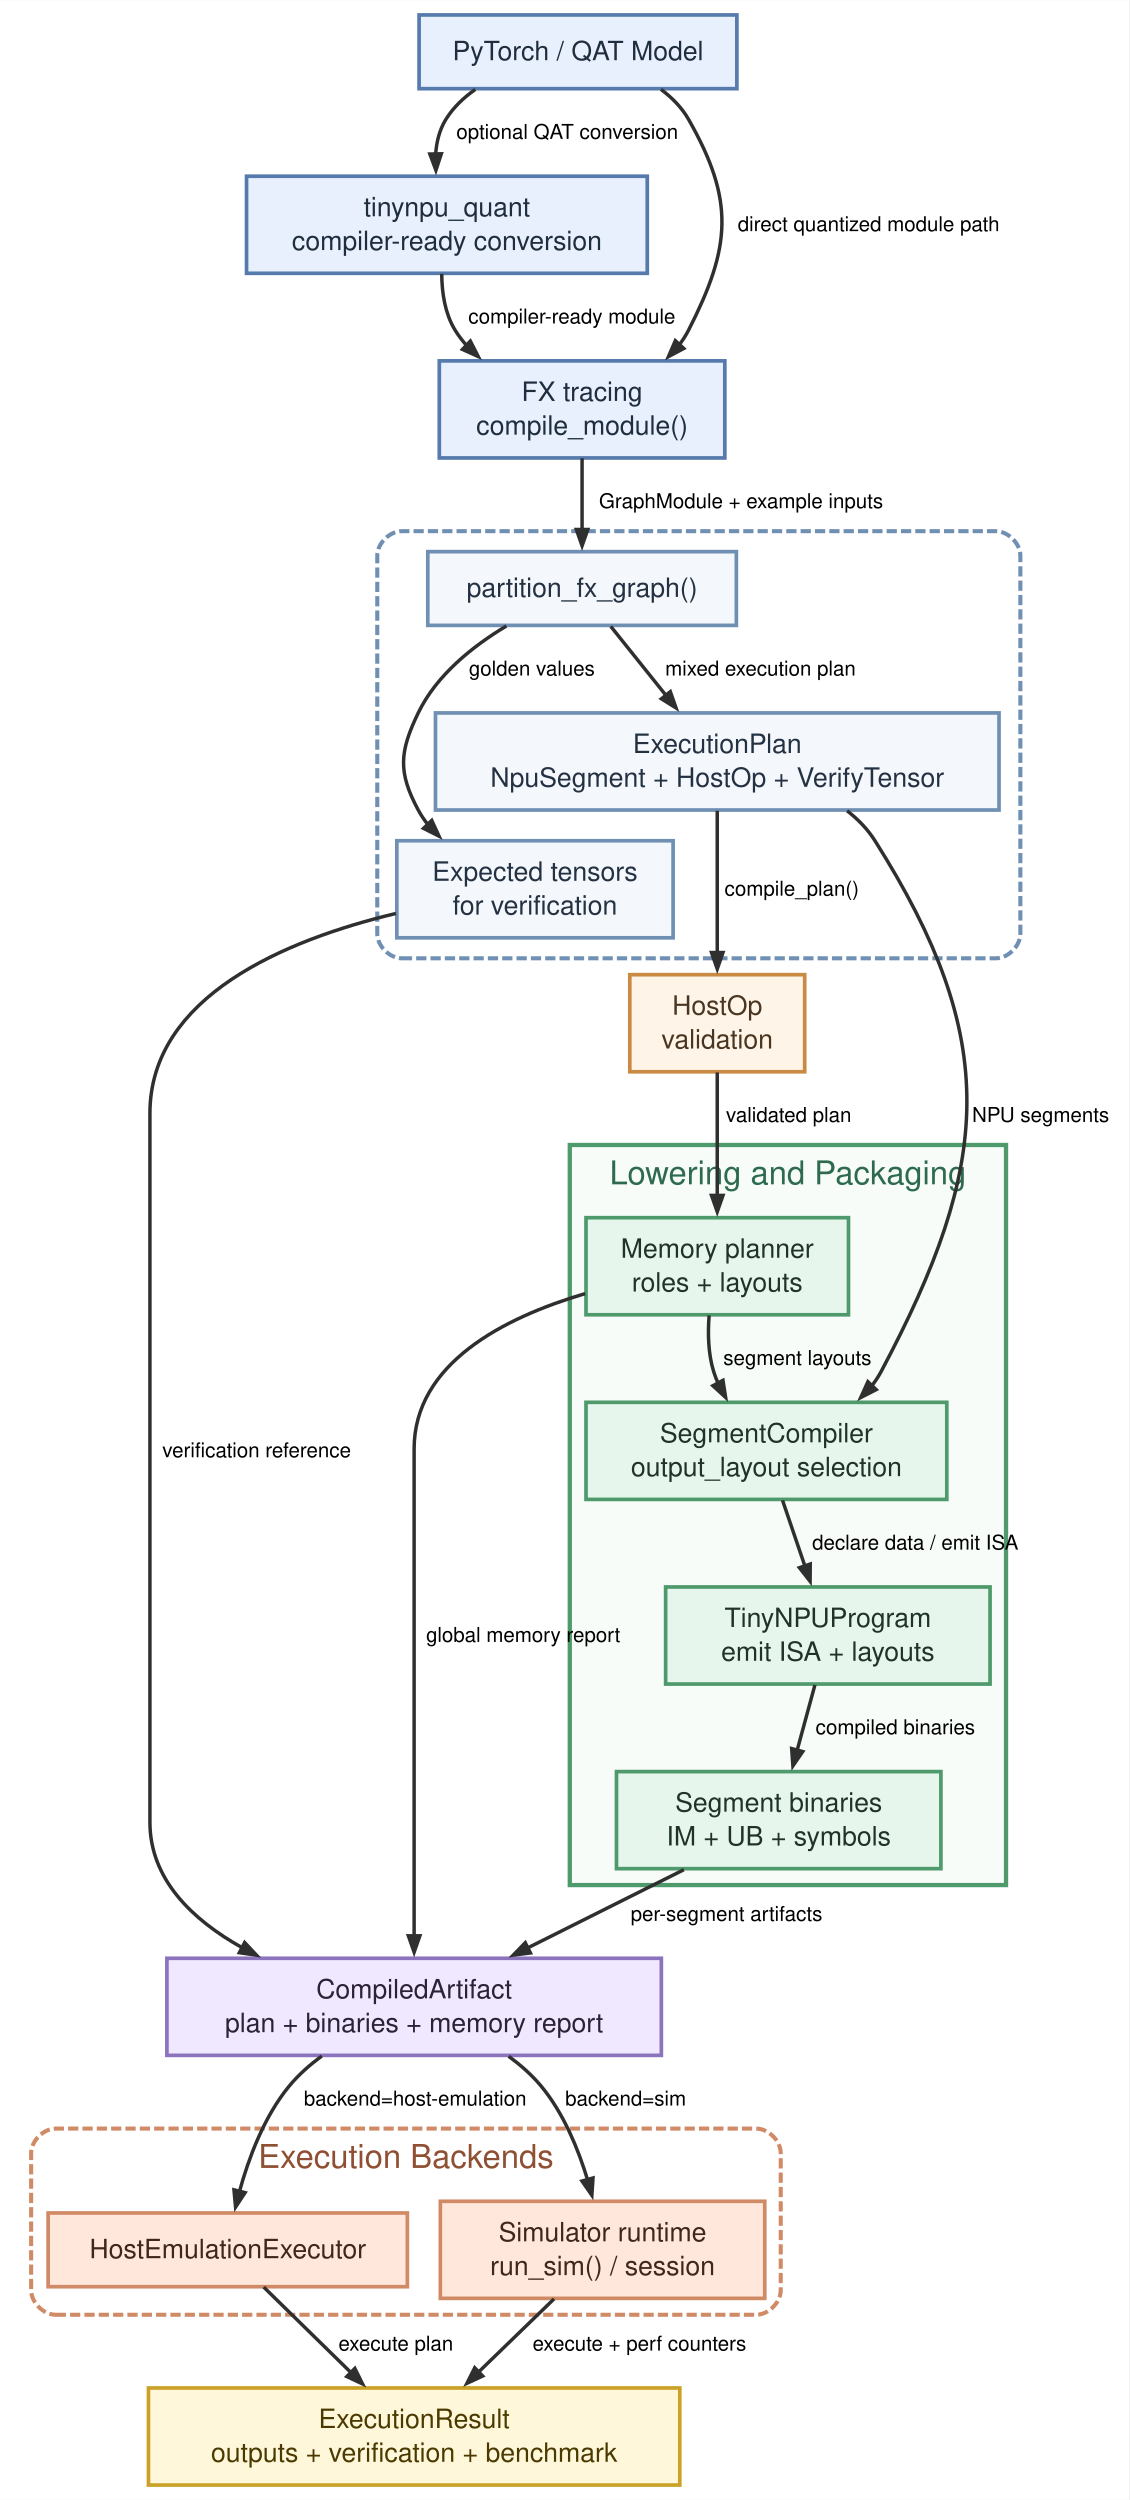
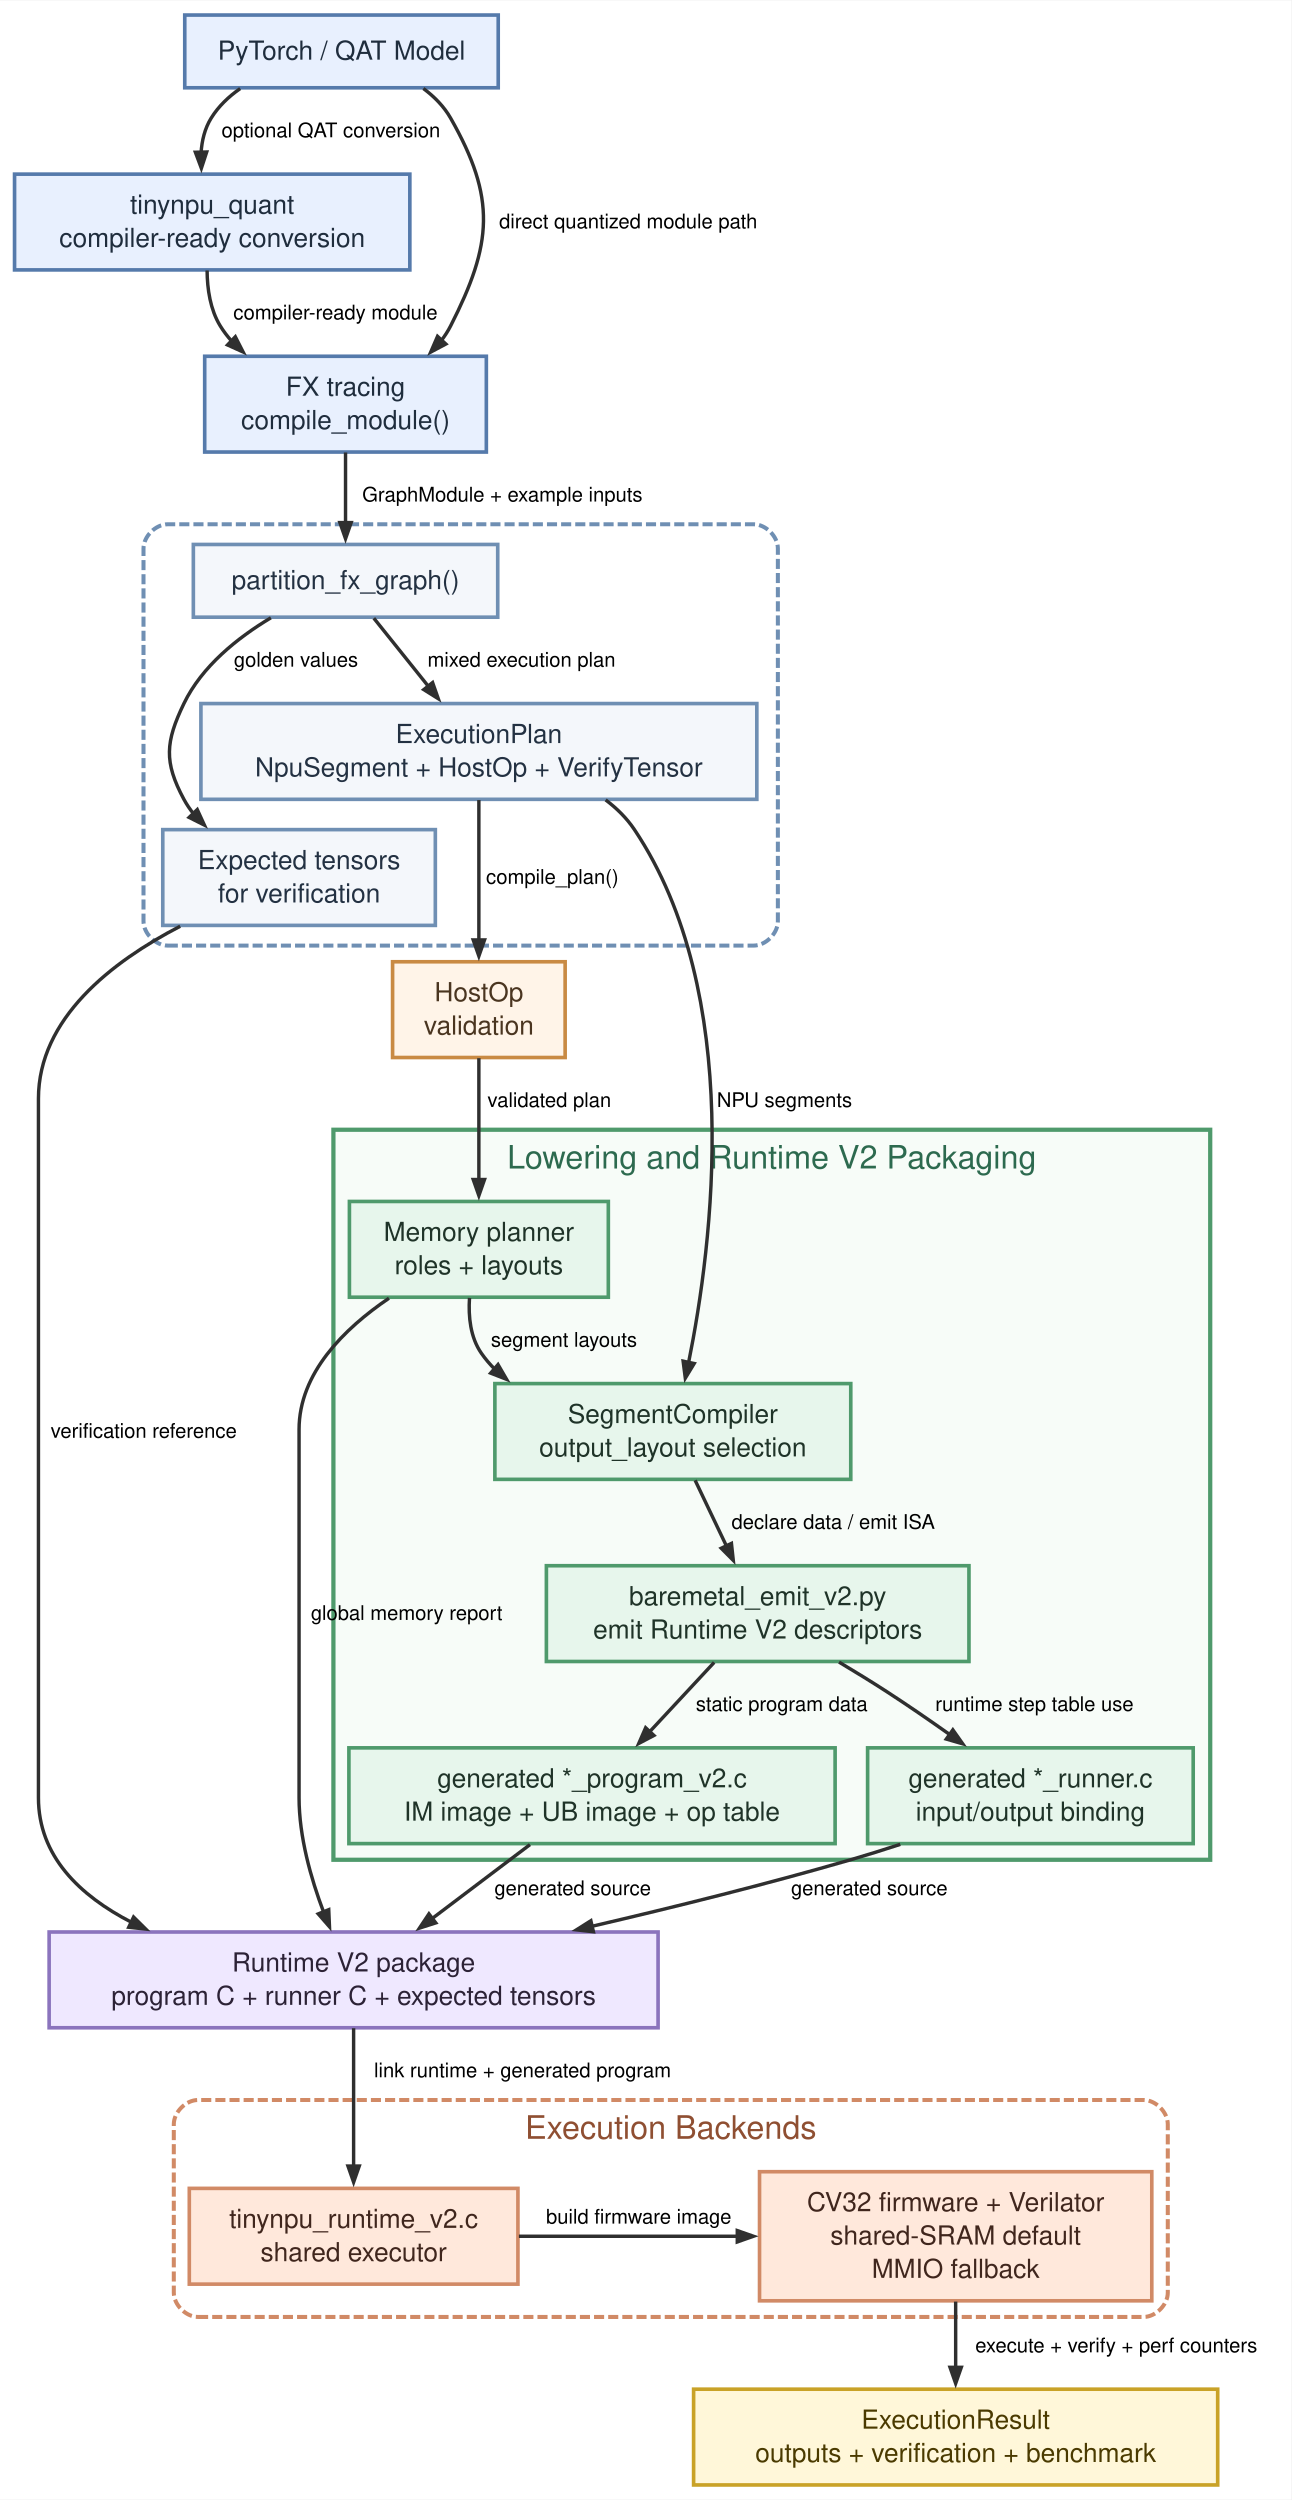
- <svg xmlns="http://www.w3.org/2000/svg" width="551pt" height="1220pt" viewBox="0.00 0.00 551.29 1220.45">
-   <g id="graph0" class="graph" transform="scale(1 1) rotate(0) translate(7.2 1213.25)">
-     <polygon fill="white" stroke="none" points="-7.2,7.2 -7.2,-1213.25 544.09,-1213.25 544.09,7.2 -7.2,7.2" />
+ <svg xmlns="http://www.w3.org/2000/svg" width="639pt" height="1237pt" viewBox="0.00 0.00 639.23 1236.95">
+   <g id="graph0" class="graph" transform="scale(1 1) rotate(0) translate(7.2 1229.75)">
+     <polygon fill="white" stroke="none" points="-7.2,7.2 -7.2,-1229.75 632.03,-1229.75 632.03,7.2 -7.2,7.2" />
    <g id="clust1" class="cluster">
-       <path fill="white" stroke="#6f8fb3" stroke-width="2" stroke-dasharray="5,2" d="M189,-745.45C189,-745.45 479,-745.45 479,-745.45 485,-745.45 491,-751.45 491,-757.45 491,-757.45 491,-942 491,-942 491,-948 485,-954 479,-954 479,-954 189,-954 189,-954 183,-954 177,-948 177,-942 177,-942 177,-757.45 177,-757.45 177,-751.45 183,-745.45 189,-745.45" />
+       <path fill="white" stroke="#6f8fb3" stroke-width="2" stroke-dasharray="5,2" d="M75.83,-761.95C75.83,-761.95 365.83,-761.95 365.83,-761.95 371.83,-761.95 377.83,-767.95 377.83,-773.95 377.83,-773.95 377.83,-958.5 377.83,-958.5 377.83,-964.5 371.83,-970.5 365.83,-970.5 365.83,-970.5 75.83,-970.5 75.83,-970.5 69.83,-970.5 63.83,-964.5 63.83,-958.5 63.83,-958.5 63.83,-773.95 63.83,-773.95 63.83,-767.95 69.83,-761.95 75.83,-761.95" />
    </g>
    <g id="clust2" class="cluster">
-       <polygon fill="#f7fcf8" stroke="#4f9a6c" stroke-width="2.1" points="271,-292.95 271,-654.3 484,-654.3 484,-292.95 271,-292.95" />
-       <text text-anchor="middle" x="377.5" y="-635.1" font-family="Helvetica,sans-Serif" font-size="16.00" fill="#2d6a4f">Lowering and Packaging</text>
+       <polygon fill="#f7fcf8" stroke="#4f9a6c" stroke-width="2.1" points="157.83,-309.45 157.83,-670.8 591.83,-670.8 591.83,-309.45 157.83,-309.45" />
+       <text text-anchor="middle" x="374.83" y="-651.6" font-family="Helvetica,sans-Serif" font-size="16.00" fill="#2d6a4f">Lowering and Runtime V2 Packaging</text>
    </g>
    <g id="clust3" class="cluster">
-       <path fill="white" stroke="#d18a66" stroke-width="2" stroke-dasharray="5,2" d="M20,-83.15C20,-83.15 362,-83.15 362,-83.15 368,-83.15 374,-89.15 374,-95.15 374,-95.15 374,-162.05 374,-162.05 374,-168.05 368,-174.05 362,-174.05 362,-174.05 20,-174.05 20,-174.05 14,-174.05 8,-168.05 8,-162.05 8,-162.05 8,-95.15 8,-95.15 8,-89.15 14,-83.15 20,-83.15" />
-       <text text-anchor="middle" x="191" y="-154.85" font-family="Helvetica,sans-Serif" font-size="16.00" fill="#8f4f32">Execution Backends</text>
+       <path fill="white" stroke="#d18a66" stroke-width="2" stroke-dasharray="5,2" d="M90.83,-83.15C90.83,-83.15 558.83,-83.15 558.83,-83.15 564.83,-83.15 570.83,-89.15 570.83,-95.15 570.83,-95.15 570.83,-178.55 570.83,-178.55 570.83,-184.55 564.83,-190.55 558.83,-190.55 558.83,-190.55 90.83,-190.55 90.83,-190.55 84.83,-190.55 78.83,-184.55 78.83,-178.55 78.83,-178.55 78.83,-95.15 78.83,-95.15 78.83,-89.15 84.83,-83.15 90.83,-83.15" />
+       <text text-anchor="middle" x="324.83" y="-171.35" font-family="Helvetica,sans-Serif" font-size="16.00" fill="#8f4f32">Execution Backends</text>
    </g>
    <g id="node1" class="node">
-       <polygon fill="#e8f0fe" stroke="#557aab" stroke-width="1.8" points="352.58,-1206.05 197.42,-1206.05 197.42,-1170.05 352.58,-1170.05 352.58,-1206.05" />
-       <text text-anchor="middle" x="275" y="-1183.95" font-family="Helvetica,sans-Serif" font-size="13.00" fill="#1f2d3d">PyTorch / QAT Model</text>
+       <polygon fill="#e8f0fe" stroke="#557aab" stroke-width="1.8" points="239.41,-1222.55 84.25,-1222.55 84.25,-1186.55 239.41,-1186.55 239.41,-1222.55" />
+       <text text-anchor="middle" x="161.83" y="-1200.45" font-family="Helvetica,sans-Serif" font-size="13.00" fill="#1f2d3d">PyTorch / QAT Model</text>
    </g>
    <g id="node2" class="node">
-       <polygon fill="#e8f0fe" stroke="#557aab" stroke-width="1.8" points="308.83,-1127.3 113.17,-1127.3 113.17,-1079.9 308.83,-1079.9 308.83,-1127.3" />
-       <text text-anchor="middle" x="211" y="-1107.75" font-family="Helvetica,sans-Serif" font-size="13.00" fill="#1f2d3d">tinynpu_quant</text>
-       <text text-anchor="middle" x="211" y="-1091.25" font-family="Helvetica,sans-Serif" font-size="13.00" fill="#1f2d3d">compiler-ready conversion</text>
+       <polygon fill="#e8f0fe" stroke="#557aab" stroke-width="1.8" points="195.66,-1143.8 0,-1143.8 0,-1096.4 195.66,-1096.4 195.66,-1143.8" />
+       <text text-anchor="middle" x="97.83" y="-1124.25" font-family="Helvetica,sans-Serif" font-size="13.00" fill="#1f2d3d">tinynpu_quant</text>
+       <text text-anchor="middle" x="97.83" y="-1107.75" font-family="Helvetica,sans-Serif" font-size="13.00" fill="#1f2d3d">compiler-ready conversion</text>
    </g>
    <g id="edge1" class="edge">
-       <path fill="none" stroke="#2f2f2f" stroke-width="1.7" d="M224.85,-1169.65C219.17,-1165.7 214.12,-1160.89 210.5,-1155.05 207.31,-1149.9 205.87,-1143.85 205.49,-1137.76" />
-       <polygon fill="#2f2f2f" stroke="#2f2f2f" stroke-width="1.7" points="208.28,-1138.26 205.64,-1130.2 202.68,-1138.14 208.28,-1138.26" />
-       <text text-anchor="middle" x="269.75" y="-1145.55" font-family="Helvetica,sans-Serif" font-size="10.00">optional QAT conversion</text>
+       <path fill="none" stroke="#2f2f2f" stroke-width="1.7" d="M111.68,-1186.15C106,-1182.2 100.95,-1177.39 97.33,-1171.55 94.14,-1166.4 92.7,-1160.35 92.32,-1154.26" />
+       <polygon fill="#2f2f2f" stroke="#2f2f2f" stroke-width="1.7" points="95.11,-1154.76 92.47,-1146.7 89.51,-1154.64 95.11,-1154.76" />
+       <text text-anchor="middle" x="156.58" y="-1162.05" font-family="Helvetica,sans-Serif" font-size="10.00">optional QAT conversion</text>
    </g>
    <g id="node3" class="node">
-       <polygon fill="#e8f0fe" stroke="#557aab" stroke-width="1.8" points="346.7,-1037.15 207.3,-1037.15 207.3,-989.75 346.7,-989.75 346.7,-1037.15" />
-       <text text-anchor="middle" x="277" y="-1017.6" font-family="Helvetica,sans-Serif" font-size="13.00" fill="#1f2d3d">FX tracing</text>
-       <text text-anchor="middle" x="277" y="-1001.1" font-family="Helvetica,sans-Serif" font-size="13.00" fill="#1f2d3d">compile_module()</text>
+       <polygon fill="#e8f0fe" stroke="#557aab" stroke-width="1.8" points="233.53,-1053.65 94.12,-1053.65 94.12,-1006.25 233.53,-1006.25 233.53,-1053.65" />
+       <text text-anchor="middle" x="163.83" y="-1034.1" font-family="Helvetica,sans-Serif" font-size="13.00" fill="#1f2d3d">FX tracing</text>
+       <text text-anchor="middle" x="163.83" y="-1017.6" font-family="Helvetica,sans-Serif" font-size="13.00" fill="#1f2d3d">compile_module()</text>
    </g>
    <g id="edge3" class="edge">
-       <path fill="none" stroke="#2f2f2f" stroke-width="1.7" d="M315.53,-1169.69C320.92,-1165.67 325.71,-1160.83 329,-1155.05 351.64,-1115.31 349.78,-1092.89 329,-1052.15 327.67,-1049.54 326.07,-1047.07 324.26,-1044.74" />
-       <polygon fill="#2f2f2f" stroke="#2f2f2f" stroke-width="1.7" points="326.66,-1043.21 319.17,-1039.23 322.54,-1047.01 326.66,-1043.21" />
-       <text text-anchor="middle" x="416.92" y="-1100.48" font-family="Helvetica,sans-Serif" font-size="10.00">direct quantized module path</text>
+       <path fill="none" stroke="#2f2f2f" stroke-width="1.7" d="M202.36,-1186.19C207.75,-1182.17 212.54,-1177.33 215.83,-1171.55 238.47,-1131.81 236.61,-1109.39 215.83,-1068.65 214.5,-1066.04 212.9,-1063.57 211.09,-1061.24" />
+       <polygon fill="#2f2f2f" stroke="#2f2f2f" stroke-width="1.7" points="213.49,-1059.71 206,-1055.73 209.37,-1063.51 213.49,-1059.71" />
+       <text text-anchor="middle" x="303.75" y="-1116.98" font-family="Helvetica,sans-Serif" font-size="10.00">direct quantized module path</text>
    </g>
    <g id="edge2" class="edge">
-       <path fill="none" stroke="#2f2f2f" stroke-width="1.7" d="M208.48,-1079.61C208.54,-1070.47 210.03,-1060.23 215,-1052.15 216.61,-1049.54 218.47,-1047.08 220.53,-1044.77" />
-       <polygon fill="#2f2f2f" stroke="#2f2f2f" stroke-width="1.7" points="222.45,-1046.81 226.31,-1039.26 218.59,-1042.75 222.45,-1046.81" />
-       <text text-anchor="middle" x="272" y="-1055.4" font-family="Helvetica,sans-Serif" font-size="10.00">compiler-ready module</text>
+       <path fill="none" stroke="#2f2f2f" stroke-width="1.7" d="M95.31,-1096.11C95.37,-1086.97 96.86,-1076.73 101.83,-1068.65 103.44,-1066.04 105.3,-1063.58 107.36,-1061.27" />
+       <polygon fill="#2f2f2f" stroke="#2f2f2f" stroke-width="1.7" points="109.28,-1063.31 113.14,-1055.76 105.42,-1059.25 109.28,-1063.31" />
+       <text text-anchor="middle" x="158.83" y="-1071.9" font-family="Helvetica,sans-Serif" font-size="10.00">compiler-ready module</text>
    </g>
    <g id="node4" class="node">
-       <polygon fill="#f4f7fb" stroke="#6f8fb3" stroke-width="1.8" points="352.33,-944 201.67,-944 201.67,-908 352.33,-908 352.33,-944" />
-       <text text-anchor="middle" x="277" y="-921.9" font-family="Helvetica,sans-Serif" font-size="13.00" fill="#233142">partition_fx_graph()</text>
+       <polygon fill="#f4f7fb" stroke="#6f8fb3" stroke-width="1.8" points="239.16,-960.5 88.5,-960.5 88.5,-924.5 239.16,-924.5 239.16,-960.5" />
+       <text text-anchor="middle" x="163.83" y="-938.4" font-family="Helvetica,sans-Serif" font-size="13.00" fill="#233142">partition_fx_graph()</text>
    </g>
    <g id="edge4" class="edge">
-       <path fill="none" stroke="#2f2f2f" stroke-width="1.7" d="M277,-989.55C277,-978.87 277,-966.07 277,-954.84" />
-       <polygon fill="#2f2f2f" stroke="#2f2f2f" stroke-width="1.7" points="279.8,-954.84 277,-946.84 274.2,-954.84 279.8,-954.84" />
-       <text text-anchor="middle" x="354.62" y="-965.25" font-family="Helvetica,sans-Serif" font-size="10.00">GraphModule + example inputs</text>
+       <path fill="none" stroke="#2f2f2f" stroke-width="1.7" d="M163.83,-1006.05C163.83,-995.37 163.83,-982.57 163.83,-971.34" />
+       <polygon fill="#2f2f2f" stroke="#2f2f2f" stroke-width="1.7" points="166.63,-971.34 163.83,-963.34 161.03,-971.34 166.63,-971.34" />
+       <text text-anchor="middle" x="241.45" y="-981.75" font-family="Helvetica,sans-Serif" font-size="10.00">GraphModule + example inputs</text>
    </g>
    <g id="node5" class="node">
-       <polygon fill="#f4f7fb" stroke="#6f8fb3" stroke-width="1.8" points="480.58,-865.25 205.42,-865.25 205.42,-817.85 480.58,-817.85 480.58,-865.25" />
-       <text text-anchor="middle" x="343" y="-845.7" font-family="Helvetica,sans-Serif" font-size="13.00" fill="#233142">ExecutionPlan</text>
-       <text text-anchor="middle" x="343" y="-829.2" font-family="Helvetica,sans-Serif" font-size="13.00" fill="#233142">NpuSegment + HostOp + VerifyTensor</text>
+       <polygon fill="#f4f7fb" stroke="#6f8fb3" stroke-width="1.8" points="367.41,-881.75 92.25,-881.75 92.25,-834.35 367.41,-834.35 367.41,-881.75" />
+       <text text-anchor="middle" x="229.83" y="-862.2" font-family="Helvetica,sans-Serif" font-size="13.00" fill="#233142">ExecutionPlan</text>
+       <text text-anchor="middle" x="229.83" y="-845.7" font-family="Helvetica,sans-Serif" font-size="13.00" fill="#233142">NpuSegment + HostOp + VerifyTensor</text>
    </g>
    <g id="edge5" class="edge">
-       <path fill="none" stroke="#2f2f2f" stroke-width="1.7" d="M291,-907.51C298.85,-897.7 308.89,-885.16 318.04,-873.73" />
-       <polygon fill="#2f2f2f" stroke="#2f2f2f" stroke-width="1.7" points="320.09,-875.65 322.9,-867.66 315.72,-872.15 320.09,-875.65" />
-       <text text-anchor="middle" x="364.1" y="-883.5" font-family="Helvetica,sans-Serif" font-size="10.00">mixed execution plan</text>
+       <path fill="none" stroke="#2f2f2f" stroke-width="1.7" d="M177.83,-924.01C185.68,-914.2 195.72,-901.66 204.87,-890.23" />
+       <polygon fill="#2f2f2f" stroke="#2f2f2f" stroke-width="1.7" points="206.92,-892.15 209.73,-884.16 202.55,-888.65 206.92,-892.15" />
+       <text text-anchor="middle" x="250.93" y="-900" font-family="Helvetica,sans-Serif" font-size="10.00">mixed execution plan</text>
    </g>
    <g id="node6" class="node">
-       <polygon fill="#f4f7fb" stroke="#6f8fb3" stroke-width="1.8" points="321.45,-802.85 186.55,-802.85 186.55,-755.45 321.45,-755.45 321.45,-802.85" />
-       <text text-anchor="middle" x="254" y="-783.3" font-family="Helvetica,sans-Serif" font-size="13.00" fill="#233142">Expected tensors</text>
-       <text text-anchor="middle" x="254" y="-766.8" font-family="Helvetica,sans-Serif" font-size="13.00" fill="#233142">for verification</text>
+       <polygon fill="#f4f7fb" stroke="#6f8fb3" stroke-width="1.8" points="208.28,-819.35 73.37,-819.35 73.37,-771.95 208.28,-771.95 208.28,-819.35" />
+       <text text-anchor="middle" x="140.83" y="-799.8" font-family="Helvetica,sans-Serif" font-size="13.00" fill="#233142">Expected tensors</text>
+       <text text-anchor="middle" x="140.83" y="-783.3" font-family="Helvetica,sans-Serif" font-size="13.00" fill="#233142">for verification</text>
    </g>
    <g id="edge6" class="edge">
-       <path fill="none" stroke="#2f2f2f" stroke-width="1.7" d="M240.05,-907.7C223.56,-897.82 205.87,-883.68 197,-865.25 187.87,-846.27 187.03,-836.41 197,-817.85 198.4,-815.25 200.06,-812.81 201.92,-810.5" />
-       <polygon fill="#2f2f2f" stroke="#2f2f2f" stroke-width="1.7" points="203.61,-812.78 207.15,-805.08 199.58,-808.89 203.61,-812.78" />
-       <text text-anchor="middle" x="252.47" y="-883.5" font-family="Helvetica,sans-Serif" font-size="10.00">golden values</text>
+       <path fill="none" stroke="#2f2f2f" stroke-width="1.7" d="M126.88,-924.2C110.39,-914.32 92.7,-900.18 83.83,-881.75 74.7,-862.77 73.86,-852.91 83.83,-834.35 85.23,-831.75 86.89,-829.31 88.75,-827" />
+       <polygon fill="#2f2f2f" stroke="#2f2f2f" stroke-width="1.7" points="90.44,-829.28 93.98,-821.58 86.41,-825.39 90.44,-829.28" />
+       <text text-anchor="middle" x="139.3" y="-900" font-family="Helvetica,sans-Serif" font-size="10.00">golden values</text>
    </g>
    <g id="node7" class="node">
-       <polygon fill="#fff4e8" stroke="#c98a43" stroke-width="1.8" points="385.7,-737.45 300.3,-737.45 300.3,-690.05 385.7,-690.05 385.7,-737.45" />
-       <text text-anchor="middle" x="343" y="-717.9" font-family="Helvetica,sans-Serif" font-size="13.00" fill="#4a3520">HostOp</text>
-       <text text-anchor="middle" x="343" y="-701.4" font-family="Helvetica,sans-Serif" font-size="13.00" fill="#4a3520">validation</text>
+       <polygon fill="#fff4e8" stroke="#c98a43" stroke-width="1.8" points="272.53,-753.95 187.12,-753.95 187.12,-706.55 272.53,-706.55 272.53,-753.95" />
+       <text text-anchor="middle" x="229.83" y="-734.4" font-family="Helvetica,sans-Serif" font-size="13.00" fill="#4a3520">HostOp</text>
+       <text text-anchor="middle" x="229.83" y="-717.9" font-family="Helvetica,sans-Serif" font-size="13.00" fill="#4a3520">validation</text>
    </g>
    <g id="edge7" class="edge">
-       <path fill="none" stroke="#2f2f2f" stroke-width="1.7" d="M343,-817.48C343,-798.06 343,-770.04 343,-748.17" />
-       <polygon fill="#2f2f2f" stroke="#2f2f2f" stroke-width="1.7" points="345.8,-748.25 343,-740.25 340.2,-748.25 345.8,-748.25" />
-       <text text-anchor="middle" x="379.38" y="-776.03" font-family="Helvetica,sans-Serif" font-size="10.00">compile_plan()</text>
+       <path fill="none" stroke="#2f2f2f" stroke-width="1.7" d="M229.83,-833.98C229.83,-814.56 229.83,-786.54 229.83,-764.67" />
+       <polygon fill="#2f2f2f" stroke="#2f2f2f" stroke-width="1.7" points="232.63,-764.75 229.83,-756.75 227.03,-764.75 232.63,-764.75" />
+       <text text-anchor="middle" x="266.2" y="-792.53" font-family="Helvetica,sans-Serif" font-size="10.00">compile_plan()</text>
    </g>
    <g id="node9" class="node">
-       <polygon fill="#e7f6ec" stroke="#4f9a6c" stroke-width="1.8" points="455.08,-528.65 278.92,-528.65 278.92,-481.25 455.08,-481.25 455.08,-528.65" />
-       <text text-anchor="middle" x="367" y="-509.1" font-family="Helvetica,sans-Serif" font-size="13.00" fill="#1f3328">SegmentCompiler</text>
-       <text text-anchor="middle" x="367" y="-492.6" font-family="Helvetica,sans-Serif" font-size="13.00" fill="#1f3328">output_layout selection</text>
+       <polygon fill="#e7f6ec" stroke="#4f9a6c" stroke-width="1.8" points="413.91,-545.15 237.75,-545.15 237.75,-497.75 413.91,-497.75 413.91,-545.15" />
+       <text text-anchor="middle" x="325.83" y="-525.6" font-family="Helvetica,sans-Serif" font-size="13.00" fill="#1f3328">SegmentCompiler</text>
+       <text text-anchor="middle" x="325.83" y="-509.1" font-family="Helvetica,sans-Serif" font-size="13.00" fill="#1f3328">output_layout selection</text>
    </g>
    <g id="edge10" class="edge">
-       <path fill="none" stroke="#2f2f2f" stroke-width="1.7" d="M406.4,-817.47C411.72,-813.35 416.42,-808.51 420,-802.85 481.57,-705.47 477.13,-645.35 423,-543.65 421.63,-541.08 420,-538.65 418.17,-536.37" />
-       <polygon fill="#2f2f2f" stroke="#2f2f2f" stroke-width="1.7" points="420.6,-534.86 413.06,-530.99 416.55,-538.72 420.6,-534.86" />
-       <text text-anchor="middle" x="500.89" y="-665.55" font-family="Helvetica,sans-Serif" font-size="10.00">NPU segments</text>
+       <path fill="none" stroke="#2f2f2f" stroke-width="1.7" d="M292.58,-834.05C298.1,-829.9 303.02,-825.04 306.83,-819.35 361.32,-737.92 345.49,-614.15 333.63,-555.5" />
+       <polygon fill="#2f2f2f" stroke="#2f2f2f" stroke-width="1.7" points="336.41,-555.09 332.01,-547.85 330.93,-556.25 336.41,-555.09" />
+       <text text-anchor="middle" x="381.09" y="-682.05" font-family="Helvetica,sans-Serif" font-size="10.00">NPU segments</text>
+     </g>
+     <g id="node13" class="node">
+       <polygon fill="#efe8ff" stroke="#8b74bd" stroke-width="1.8" points="318.53,-273.7 17.12,-273.7 17.12,-226.3 318.53,-226.3 318.53,-273.7" />
+       <text text-anchor="middle" x="167.83" y="-254.15" font-family="Helvetica,sans-Serif" font-size="13.00" fill="#2c2236">Runtime V2 package</text>
+       <text text-anchor="middle" x="167.83" y="-237.65" font-family="Helvetica,sans-Serif" font-size="13.00" fill="#2c2236">program C + runner C + expected tensors</text>
+     </g>
+     <g id="edge16" class="edge">
+       <path fill="none" stroke="#2f2f2f" stroke-width="1.7" d="M81.99,-771.53C47.97,-753.89 11.83,-725.82 11.83,-686.18 11.83,-686.18 11.83,-686.18 11.83,-340.15 11.83,-311.41 32.04,-291.81 57.91,-278.49" />
+       <polygon fill="#2f2f2f" stroke="#2f2f2f" stroke-width="1.7" points="58.92,-281.11 64.95,-275.14 56.52,-276.05 58.92,-281.11" />
+       <text text-anchor="middle" x="63.95" y="-518.32" font-family="Helvetica,sans-Serif" font-size="10.00">verification reference</text>
+     </g>
+     <g id="node8" class="node">
+       <polygon fill="#e7f6ec" stroke="#4f9a6c" stroke-width="1.8" points="293.91,-635.3 165.75,-635.3 165.75,-587.9 293.91,-587.9 293.91,-635.3" />
+       <text text-anchor="middle" x="229.83" y="-615.75" font-family="Helvetica,sans-Serif" font-size="13.00" fill="#1f3328">Memory planner</text>
+       <text text-anchor="middle" x="229.83" y="-599.25" font-family="Helvetica,sans-Serif" font-size="13.00" fill="#1f3328">roles + layouts</text>
+     </g>
+     <g id="edge8" class="edge">
+       <path fill="none" stroke="#2f2f2f" stroke-width="1.7" d="M229.83,-706.2C229.83,-689.03 229.83,-665.32 229.83,-646.06" />
+       <polygon fill="#2f2f2f" stroke="#2f2f2f" stroke-width="1.7" points="232.63,-646.17 229.83,-638.17 227.03,-646.17 232.63,-646.17" />
+       <text text-anchor="middle" x="264.7" y="-682.05" font-family="Helvetica,sans-Serif" font-size="10.00">validated plan</text>
+     </g>
+     <g id="edge9" class="edge">
+       <path fill="none" stroke="#2f2f2f" stroke-width="1.7" d="M225.19,-587.55C224.58,-578.3 225.62,-567.99 231.08,-560.15 233.05,-557.32 235.28,-554.7 237.7,-552.27" />
+       <polygon fill="#2f2f2f" stroke="#2f2f2f" stroke-width="1.7" points="239.31,-554.58 243.56,-547.25 235.66,-550.33 239.31,-554.58" />
+       <text text-anchor="middle" x="271.95" y="-563.4" font-family="Helvetica,sans-Serif" font-size="10.00">segment layouts</text>
+     </g>
+     <g id="edge17" class="edge">
+       <path fill="none" stroke="#2f2f2f" stroke-width="1.7" d="M185.33,-587.4C163.08,-572.32 140.83,-550.29 140.83,-522.45 140.83,-522.45 140.83,-522.45 140.83,-340.15 140.83,-320.87 146.69,-300.2 152.95,-283.63" />
+       <polygon fill="#2f2f2f" stroke="#2f2f2f" stroke-width="1.7" points="155.52,-284.75 155.89,-276.28 150.32,-282.66 155.52,-284.75" />
+       <text text-anchor="middle" x="194.08" y="-428.17" font-family="Helvetica,sans-Serif" font-size="10.00">global memory report</text>
+     </g>
+     <g id="node10" class="node">
+       <polygon fill="#e7f6ec" stroke="#4f9a6c" stroke-width="1.8" points="472.41,-455 263.25,-455 263.25,-407.6 472.41,-407.6 472.41,-455" />
+       <text text-anchor="middle" x="367.83" y="-435.45" font-family="Helvetica,sans-Serif" font-size="13.00" fill="#1f3328">baremetal_emit_v2.py</text>
+       <text text-anchor="middle" x="367.83" y="-418.95" font-family="Helvetica,sans-Serif" font-size="13.00" fill="#1f3328">emit Runtime V2 descriptors</text>
+     </g>
+     <g id="edge11" class="edge">
+       <path fill="none" stroke="#2f2f2f" stroke-width="1.7" d="M336.87,-497.29C341.59,-487.37 347.19,-475.61 352.33,-464.84" />
+       <polygon fill="#2f2f2f" stroke="#2f2f2f" stroke-width="1.7" points="354.85,-466.06 355.76,-457.63 349.79,-463.65 354.85,-466.06" />
+       <text text-anchor="middle" x="405.22" y="-473.25" font-family="Helvetica,sans-Serif" font-size="10.00">declare data / emit ISA</text>
+     </g>
+     <g id="node11" class="node">
+       <polygon fill="#e7f6ec" stroke="#4f9a6c" stroke-width="1.8" points="406.16,-364.85 165.5,-364.85 165.5,-317.45 406.16,-317.45 406.16,-364.85" />
+       <text text-anchor="middle" x="285.83" y="-345.3" font-family="Helvetica,sans-Serif" font-size="13.00" fill="#1f3328">generated *_program_v2.c</text>
+       <text text-anchor="middle" x="285.83" y="-328.8" font-family="Helvetica,sans-Serif" font-size="13.00" fill="#1f3328">IM image + UB image + op table</text>
+     </g>
+     <g id="edge12" class="edge">
+       <path fill="none" stroke="#2f2f2f" stroke-width="1.7" d="M346.29,-407.14C336.49,-396.61 324.77,-384.01 314.27,-372.72" />
+       <polygon fill="#2f2f2f" stroke="#2f2f2f" stroke-width="1.7" points="316.48,-370.99 308.98,-367.04 312.38,-374.8 316.48,-370.99" />
+       <text text-anchor="middle" x="379.74" y="-383.1" font-family="Helvetica,sans-Serif" font-size="10.00">static program data</text>
    </g>
    <g id="node12" class="node">
-       <polygon fill="#efe8ff" stroke="#8b74bd" stroke-width="1.8" points="315.71,-257.2 74.29,-257.2 74.29,-209.8 315.71,-209.8 315.71,-257.2" />
-       <text text-anchor="middle" x="195" y="-237.65" font-family="Helvetica,sans-Serif" font-size="13.00" fill="#2c2236">CompiledArtifact</text>
-       <text text-anchor="middle" x="195" y="-221.15" font-family="Helvetica,sans-Serif" font-size="13.00" fill="#2c2236">plan + binaries + memory report</text>
+       <polygon fill="#e7f6ec" stroke="#4f9a6c" stroke-width="1.8" points="583.41,-364.85 422.25,-364.85 422.25,-317.45 583.41,-317.45 583.41,-364.85" />
+       <text text-anchor="middle" x="502.83" y="-345.3" font-family="Helvetica,sans-Serif" font-size="13.00" fill="#1f3328">generated *_runner.c</text>
+       <text text-anchor="middle" x="502.83" y="-328.8" font-family="Helvetica,sans-Serif" font-size="13.00" fill="#1f3328">input/output binding</text>
+     </g>
+     <g id="edge13" class="edge">
+       <path fill="none" stroke="#2f2f2f" stroke-width="1.7" d="M408.1,-407.29C416.04,-402.55 424.25,-397.51 431.83,-392.6 442.04,-385.98 452.84,-378.55 462.86,-371.45" />
+       <polygon fill="#2f2f2f" stroke="#2f2f2f" stroke-width="1.7" points="464.44,-373.76 469.33,-366.84 461.19,-369.2 464.44,-373.76" />
+       <text text-anchor="middle" x="504.82" y="-383.1" font-family="Helvetica,sans-Serif" font-size="10.00">runtime step table use</text>
    </g>
    <g id="edge14" class="edge">
-       <path fill="none" stroke="#2f2f2f" stroke-width="1.7" d="M186.13,-767.35C132.28,-754.45 66,-726.95 66,-669.68 66,-669.68 66,-669.68 66,-323.65 66,-295.89 86.47,-276.1 111.1,-262.33" />
-       <polygon fill="#2f2f2f" stroke="#2f2f2f" stroke-width="1.7" points="112.25,-264.89 118.05,-258.72 109.66,-259.93 112.25,-264.89" />
-       <text text-anchor="middle" x="118.12" y="-501.82" font-family="Helvetica,sans-Serif" font-size="10.00">verification reference</text>
-     </g>
-     <g id="node8" class="node">
-       <polygon fill="#e7f6ec" stroke="#4f9a6c" stroke-width="1.8" points="407.08,-618.8 278.92,-618.8 278.92,-571.4 407.08,-571.4 407.08,-618.8" />
-       <text text-anchor="middle" x="343" y="-599.25" font-family="Helvetica,sans-Serif" font-size="13.00" fill="#1f3328">Memory planner</text>
-       <text text-anchor="middle" x="343" y="-582.75" font-family="Helvetica,sans-Serif" font-size="13.00" fill="#1f3328">roles + layouts</text>
-     </g>
-     <g id="edge8" class="edge">
-       <path fill="none" stroke="#2f2f2f" stroke-width="1.7" d="M343,-689.7C343,-672.53 343,-648.82 343,-629.56" />
-       <polygon fill="#2f2f2f" stroke="#2f2f2f" stroke-width="1.7" points="345.8,-629.67 343,-621.67 340.2,-629.67 345.8,-629.67" />
-       <text text-anchor="middle" x="377.88" y="-665.55" font-family="Helvetica,sans-Serif" font-size="10.00">validated plan</text>
-     </g>
-     <g id="edge9" class="edge">
-       <path fill="none" stroke="#2f2f2f" stroke-width="1.7" d="M339.04,-571.07C338.34,-562.32 338.56,-552.36 341.25,-543.65 341.85,-541.72 342.58,-539.8 343.42,-537.91" />
-       <polygon fill="#2f2f2f" stroke="#2f2f2f" stroke-width="1.7" points="345.79,-539.4 347.1,-531.02 340.86,-536.76 345.79,-539.4" />
-       <text text-anchor="middle" x="382.12" y="-546.9" font-family="Helvetica,sans-Serif" font-size="10.00">segment layouts</text>
+       <path fill="none" stroke="#2f2f2f" stroke-width="1.7" d="M255.13,-316.96C240.25,-305.71 222.21,-292.09 206.41,-280.14" />
+       <polygon fill="#2f2f2f" stroke="#2f2f2f" stroke-width="1.7" points="208.5,-278.21 200.42,-275.63 205.12,-282.68 208.5,-278.21" />
+       <text text-anchor="middle" x="276.27" y="-291.95" font-family="Helvetica,sans-Serif" font-size="10.00">generated source</text>
    </g>
    <g id="edge15" class="edge">
-       <path fill="none" stroke="#2f2f2f" stroke-width="1.7" d="M278.52,-581.74C238.63,-569.94 195,-547.52 195,-505.95 195,-505.95 195,-505.95 195,-323.65 195,-305.24 195,-284.69 195,-267.97" />
-       <polygon fill="#2f2f2f" stroke="#2f2f2f" stroke-width="1.7" points="197.8,-268.16 195,-260.16 192.2,-268.16 197.8,-268.16" />
-       <text text-anchor="middle" x="248.25" y="-411.67" font-family="Helvetica,sans-Serif" font-size="10.00">global memory report</text>
-     </g>
-     <g id="node10" class="node">
-       <polygon fill="#e7f6ec" stroke="#4f9a6c" stroke-width="1.8" points="476.2,-438.5 317.8,-438.5 317.8,-391.1 476.2,-391.1 476.2,-438.5" />
-       <text text-anchor="middle" x="397" y="-418.95" font-family="Helvetica,sans-Serif" font-size="13.00" fill="#1f3328">TinyNPUProgram</text>
-       <text text-anchor="middle" x="397" y="-402.45" font-family="Helvetica,sans-Serif" font-size="13.00" fill="#1f3328">emit ISA + layouts</text>
-     </g>
-     <g id="edge11" class="edge">
-       <path fill="none" stroke="#2f2f2f" stroke-width="1.7" d="M374.88,-480.79C378.22,-470.97 382.18,-459.35 385.81,-448.67" />
-       <polygon fill="#2f2f2f" stroke="#2f2f2f" stroke-width="1.7" points="388.41,-449.72 388.34,-441.24 383.11,-447.91 388.41,-449.72" />
-       <text text-anchor="middle" x="439.67" y="-456.75" font-family="Helvetica,sans-Serif" font-size="10.00">declare data / emit ISA</text>
-     </g>
-     <g id="node11" class="node">
-       <polygon fill="#e7f6ec" stroke="#4f9a6c" stroke-width="1.8" points="452.2,-348.35 293.8,-348.35 293.8,-300.95 452.2,-300.95 452.2,-348.35" />
-       <text text-anchor="middle" x="373" y="-328.8" font-family="Helvetica,sans-Serif" font-size="13.00" fill="#1f3328">Segment binaries</text>
-       <text text-anchor="middle" x="373" y="-312.3" font-family="Helvetica,sans-Serif" font-size="13.00" fill="#1f3328">IM + UB + symbols</text>
-     </g>
-     <g id="edge12" class="edge">
-       <path fill="none" stroke="#2f2f2f" stroke-width="1.7" d="M390.69,-390.64C388.05,-380.92 384.92,-369.44 382.04,-358.85" />
-       <polygon fill="#2f2f2f" stroke="#2f2f2f" stroke-width="1.7" points="384.74,-358.12 379.94,-351.14 379.34,-359.59 384.74,-358.12" />
-       <text text-anchor="middle" x="429.94" y="-366.6" font-family="Helvetica,sans-Serif" font-size="10.00">compiled binaries</text>
-     </g>
-     <g id="edge13" class="edge">
-       <path fill="none" stroke="#2f2f2f" stroke-width="1.7" d="M326.7,-300.46C303.31,-288.75 274.78,-274.46 250.25,-262.17" />
-       <polygon fill="#2f2f2f" stroke="#2f2f2f" stroke-width="1.7" points="251.78,-259.81 243.37,-258.73 249.27,-264.81 251.78,-259.81" />
-       <text text-anchor="middle" x="347.53" y="-275.45" font-family="Helvetica,sans-Serif" font-size="10.00">per-segment artifacts</text>
-     </g>
-     <g id="node13" class="node">
-       <polygon fill="#ffe8db" stroke="#d18a66" stroke-width="1.8" points="191.7,-132.85 16.3,-132.85 16.3,-96.85 191.7,-96.85 191.7,-132.85" />
-       <text text-anchor="middle" x="104" y="-110.75" font-family="Helvetica,sans-Serif" font-size="13.00" fill="#40261d">HostEmulationExecutor</text>
-     </g>
-     <g id="edge16" class="edge">
-       <path fill="none" stroke="#2f2f2f" stroke-width="1.7" d="M149.92,-209.49C144.05,-205.18 138.52,-200.27 134,-194.8 121.75,-179.96 114.17,-159.58 109.7,-143.25" />
-       <polygon fill="#2f2f2f" stroke="#2f2f2f" stroke-width="1.7" points="112.47,-142.78 107.81,-135.69 107.04,-144.13 112.47,-142.78" />
-       <text text-anchor="middle" x="195.5" y="-185.3" font-family="Helvetica,sans-Serif" font-size="10.00">backend=host-emulation</text>
+       <path fill="none" stroke="#2f2f2f" stroke-width="1.7" d="M438.42,-317.09C430.18,-314.39 421.83,-311.78 413.83,-309.45 372.44,-297.43 326.62,-286.03 285.85,-276.54" />
+       <polygon fill="#2f2f2f" stroke="#2f2f2f" stroke-width="1.7" points="286.53,-273.83 278.1,-274.76 285.27,-279.28 286.53,-273.83" />
+       <text text-anchor="middle" x="423.09" y="-291.95" font-family="Helvetica,sans-Serif" font-size="10.00">generated source</text>
    </g>
    <g id="node14" class="node">
-       <polygon fill="#ffe8db" stroke="#d18a66" stroke-width="1.8" points="366.2,-138.55 207.8,-138.55 207.8,-91.15 366.2,-91.15 366.2,-138.55" />
-       <text text-anchor="middle" x="287" y="-119" font-family="Helvetica,sans-Serif" font-size="13.00" fill="#40261d">Simulator runtime</text>
-       <text text-anchor="middle" x="287" y="-102.5" font-family="Helvetica,sans-Serif" font-size="13.00" fill="#40261d">run_sim() / session</text>
+       <polygon fill="#ffe8db" stroke="#d18a66" stroke-width="1.8" points="249.16,-146.8 86.5,-146.8 86.5,-99.4 249.16,-99.4 249.16,-146.8" />
+       <text text-anchor="middle" x="167.83" y="-127.25" font-family="Helvetica,sans-Serif" font-size="13.00" fill="#40261d">tinynpu_runtime_v2.c</text>
+       <text text-anchor="middle" x="167.83" y="-110.75" font-family="Helvetica,sans-Serif" font-size="13.00" fill="#40261d">shared executor</text>
    </g>
-     <g id="edge17" class="edge">
-       <path fill="none" stroke="#2f2f2f" stroke-width="1.7" d="M241.14,-209.35C246.98,-205.08 252.49,-200.22 257,-194.8 267.89,-181.7 275.08,-164.23 279.68,-149.05" />
-       <polygon fill="#2f2f2f" stroke="#2f2f2f" stroke-width="1.7" points="282.34,-149.93 281.78,-141.47 276.94,-148.44 282.34,-149.93" />
-       <text text-anchor="middle" x="298.26" y="-185.3" font-family="Helvetica,sans-Serif" font-size="10.00">backend=sim</text>
+     <g id="edge18" class="edge">
+       <path fill="none" stroke="#2f2f2f" stroke-width="1.7" d="M167.83,-226.09C167.83,-206.93 167.83,-179.34 167.83,-157.68" />
+       <polygon fill="#2f2f2f" stroke="#2f2f2f" stroke-width="1.7" points="170.63,-157.86 167.83,-149.86 165.03,-157.86 170.63,-157.86" />
+       <text text-anchor="middle" x="251.45" y="-201.8" font-family="Helvetica,sans-Serif" font-size="10.00">link runtime + generated program</text>
    </g>
    <g id="node15" class="node">
-       <polygon fill="#fff7d9" stroke="#c9a227" stroke-width="1.8" points="324.71,-47.4 65.29,-47.4 65.29,0 324.71,0 324.71,-47.4" />
-       <text text-anchor="middle" x="195" y="-27.85" font-family="Helvetica,sans-Serif" font-size="13.00" fill="#4a3a00">ExecutionResult</text>
-       <text text-anchor="middle" x="195" y="-11.35" font-family="Helvetica,sans-Serif" font-size="13.00" fill="#4a3a00">outputs + verification + benchmark</text>
-     </g>
-     <g id="edge18" class="edge">
-       <path fill="none" stroke="#2f2f2f" stroke-width="1.7" d="M121.55,-96.66C133.68,-84.77 150.16,-68.63 164.43,-54.65" />
-       <polygon fill="#2f2f2f" stroke="#2f2f2f" stroke-width="1.7" points="166.06,-56.97 169.82,-49.37 162.14,-52.97 166.06,-56.97" />
-       <text text-anchor="middle" x="186.07" y="-65.65" font-family="Helvetica,sans-Serif" font-size="10.00">execute plan</text>
+       <polygon fill="#ffe8db" stroke="#d18a66" stroke-width="1.8" points="562.91,-155.05 368.75,-155.05 368.75,-91.15 562.91,-91.15 562.91,-155.05" />
+       <text text-anchor="middle" x="465.83" y="-135.5" font-family="Helvetica,sans-Serif" font-size="13.00" fill="#40261d">CV32 firmware + Verilator</text>
+       <text text-anchor="middle" x="465.83" y="-119" font-family="Helvetica,sans-Serif" font-size="13.00" fill="#40261d">shared-SRAM default</text>
+       <text text-anchor="middle" x="465.83" y="-102.5" font-family="Helvetica,sans-Serif" font-size="13.00" fill="#40261d">MMIO fallback</text>
    </g>
    <g id="edge19" class="edge">
-       <path fill="none" stroke="#2f2f2f" stroke-width="1.7" d="M263.31,-90.89C252.02,-79.95 238.37,-66.73 226.25,-54.98" />
-       <polygon fill="#2f2f2f" stroke="#2f2f2f" stroke-width="1.7" points="228.47,-53.24 220.78,-49.68 224.58,-57.26 228.47,-53.24" />
-       <text text-anchor="middle" x="305.01" y="-65.65" font-family="Helvetica,sans-Serif" font-size="10.00">execute + perf counters</text>
+       <path fill="none" stroke="#2f2f2f" stroke-width="1.7" d="M249.65,-123.1C283.06,-123.1 322.16,-123.1 357.85,-123.1" />
+       <polygon fill="#2f2f2f" stroke="#2f2f2f" stroke-width="1.7" points="357.74,-125.9 365.74,-123.1 357.74,-120.3 357.74,-125.9" />
+       <text text-anchor="middle" x="308.95" y="-129.35" font-family="Helvetica,sans-Serif" font-size="10.00">build firmware image</text>
+     </g>
+     <g id="node16" class="node">
+       <polygon fill="#fff7d9" stroke="#c9a227" stroke-width="1.8" points="595.53,-47.4 336.12,-47.4 336.12,0 595.53,0 595.53,-47.4" />
+       <text text-anchor="middle" x="465.83" y="-27.85" font-family="Helvetica,sans-Serif" font-size="13.00" fill="#4a3a00">ExecutionResult</text>
+       <text text-anchor="middle" x="465.83" y="-11.35" font-family="Helvetica,sans-Serif" font-size="13.00" fill="#4a3a00">outputs + verification + benchmark</text>
+     </g>
+     <g id="edge20" class="edge">
+       <path fill="none" stroke="#2f2f2f" stroke-width="1.7" d="M465.83,-90.75C465.83,-80.34 465.83,-68.73 465.83,-58.17" />
+       <polygon fill="#2f2f2f" stroke="#2f2f2f" stroke-width="1.7" points="468.63,-58.23 465.83,-50.23 463.03,-58.23 468.63,-58.23" />
+       <text text-anchor="middle" x="545.33" y="-65.65" font-family="Helvetica,sans-Serif" font-size="10.00">execute + verify + perf counters</text>
    </g>
  </g>
</svg>
